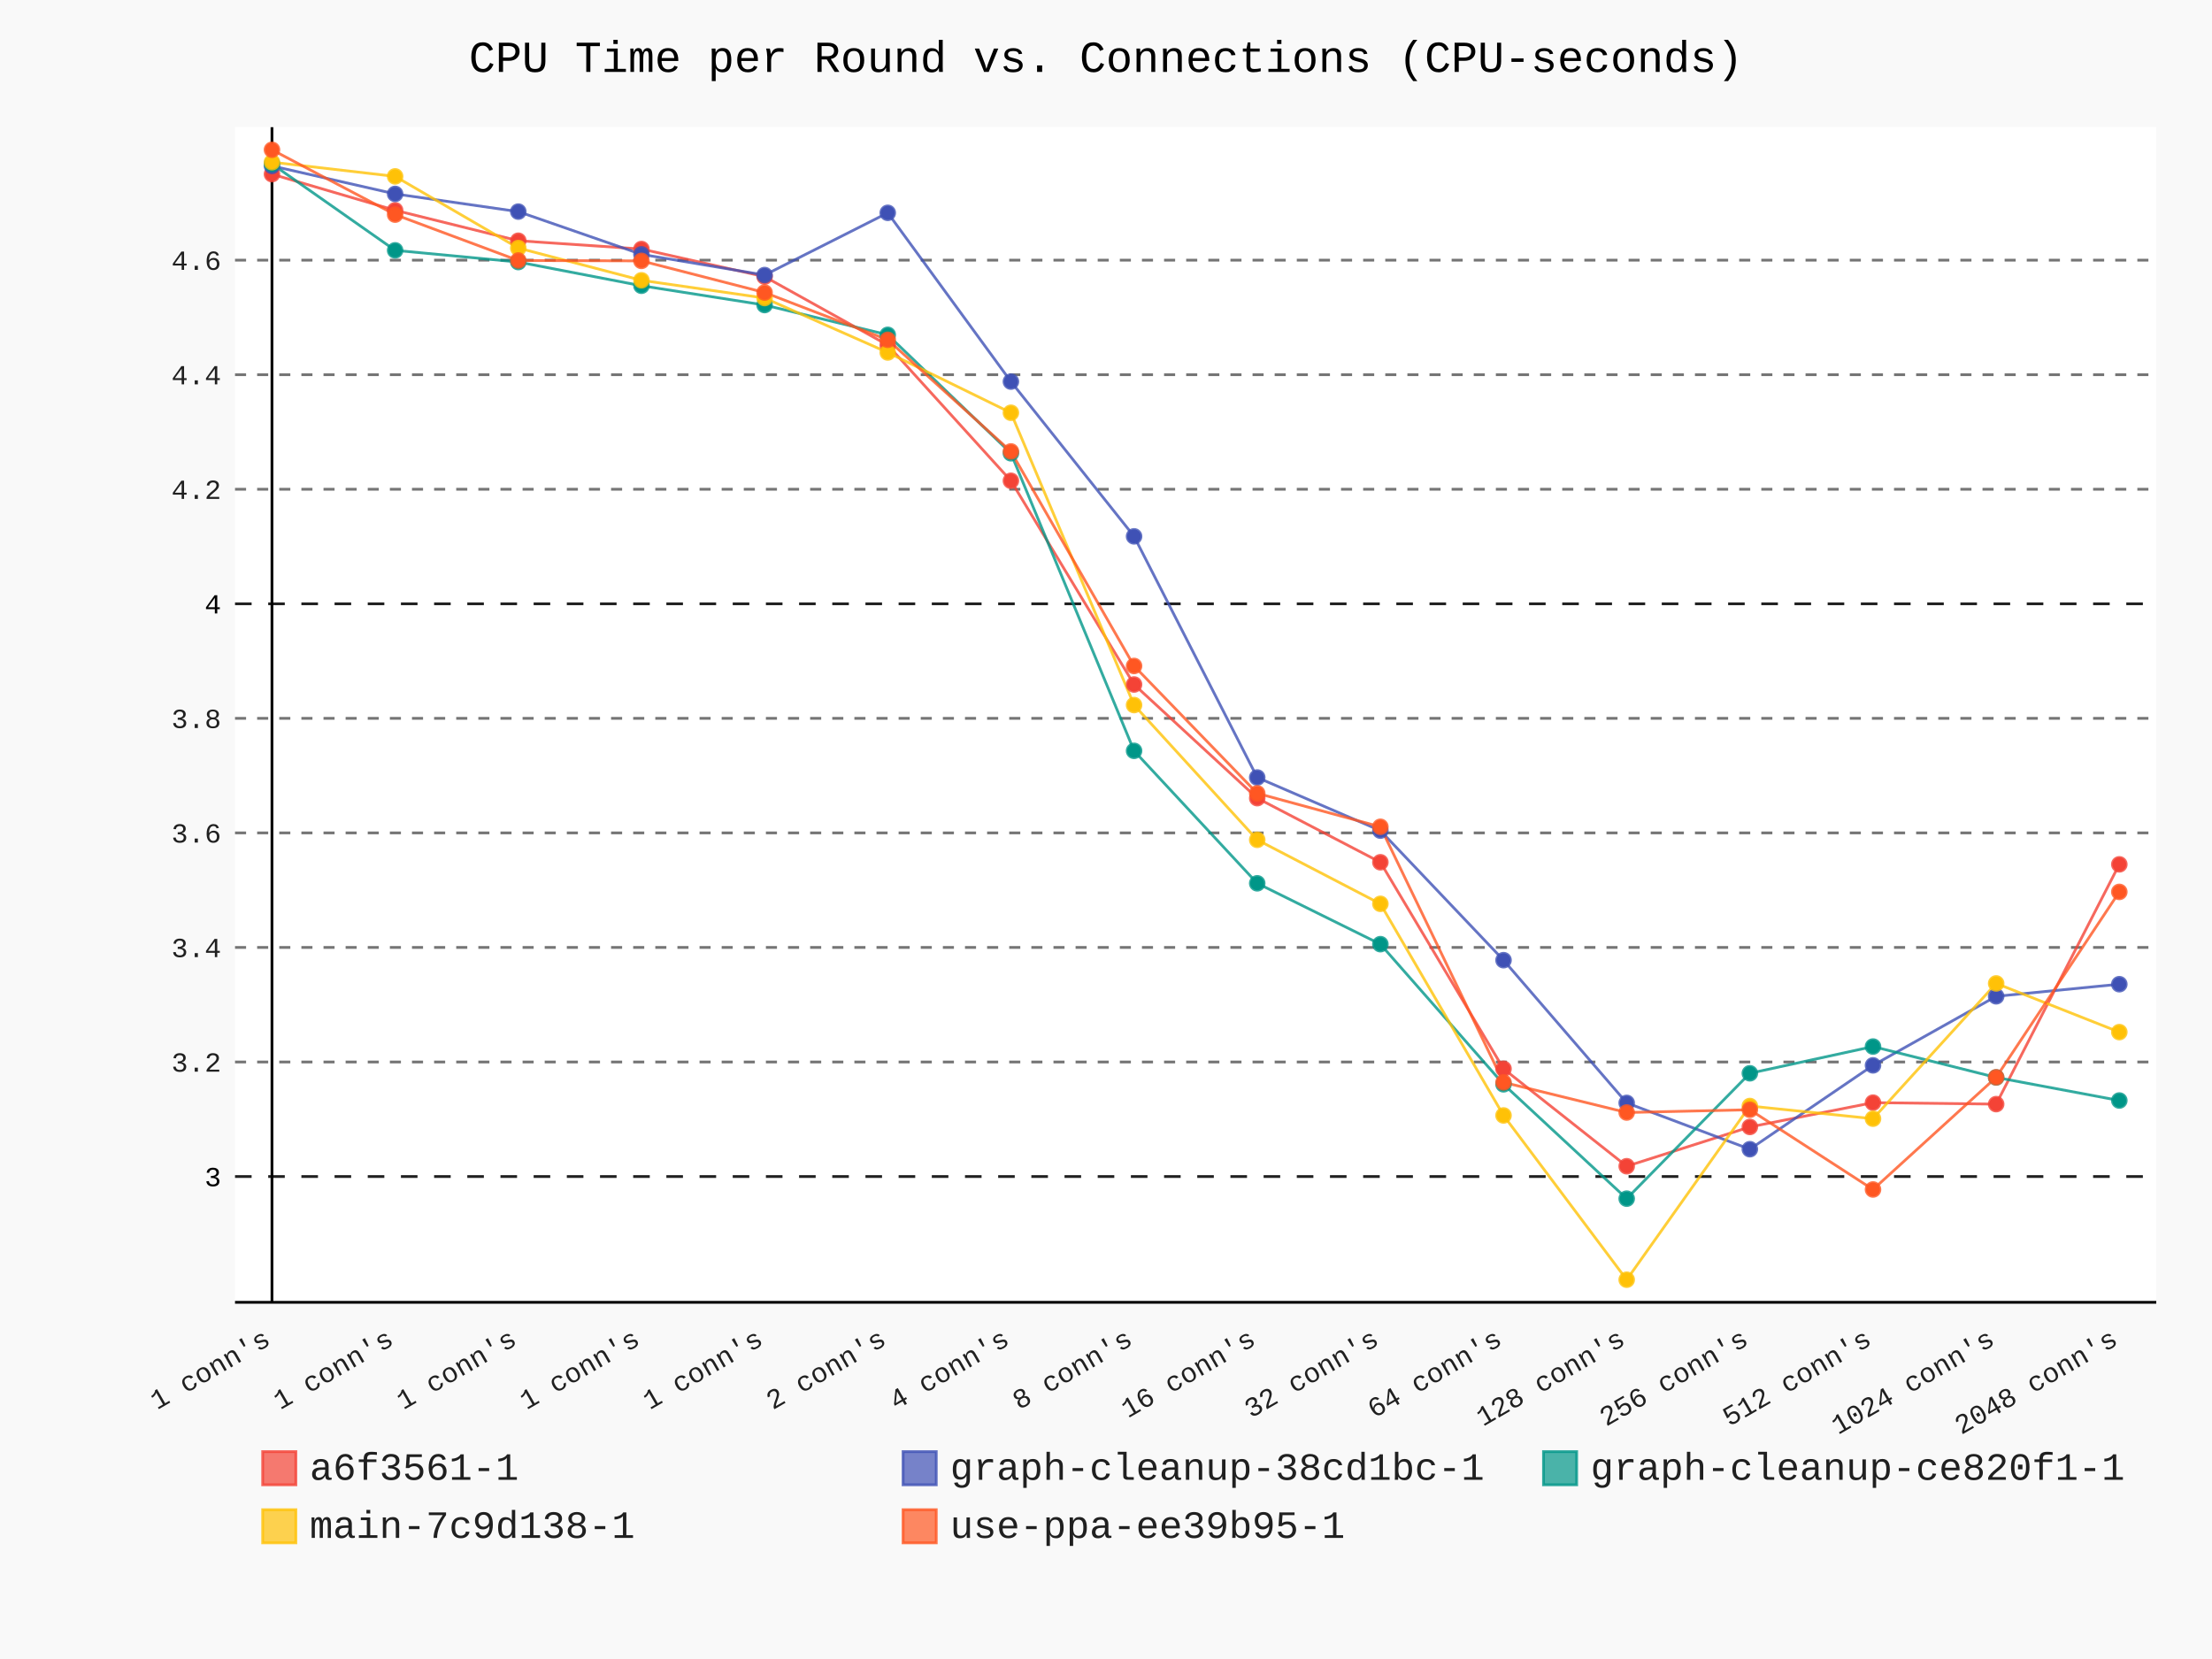
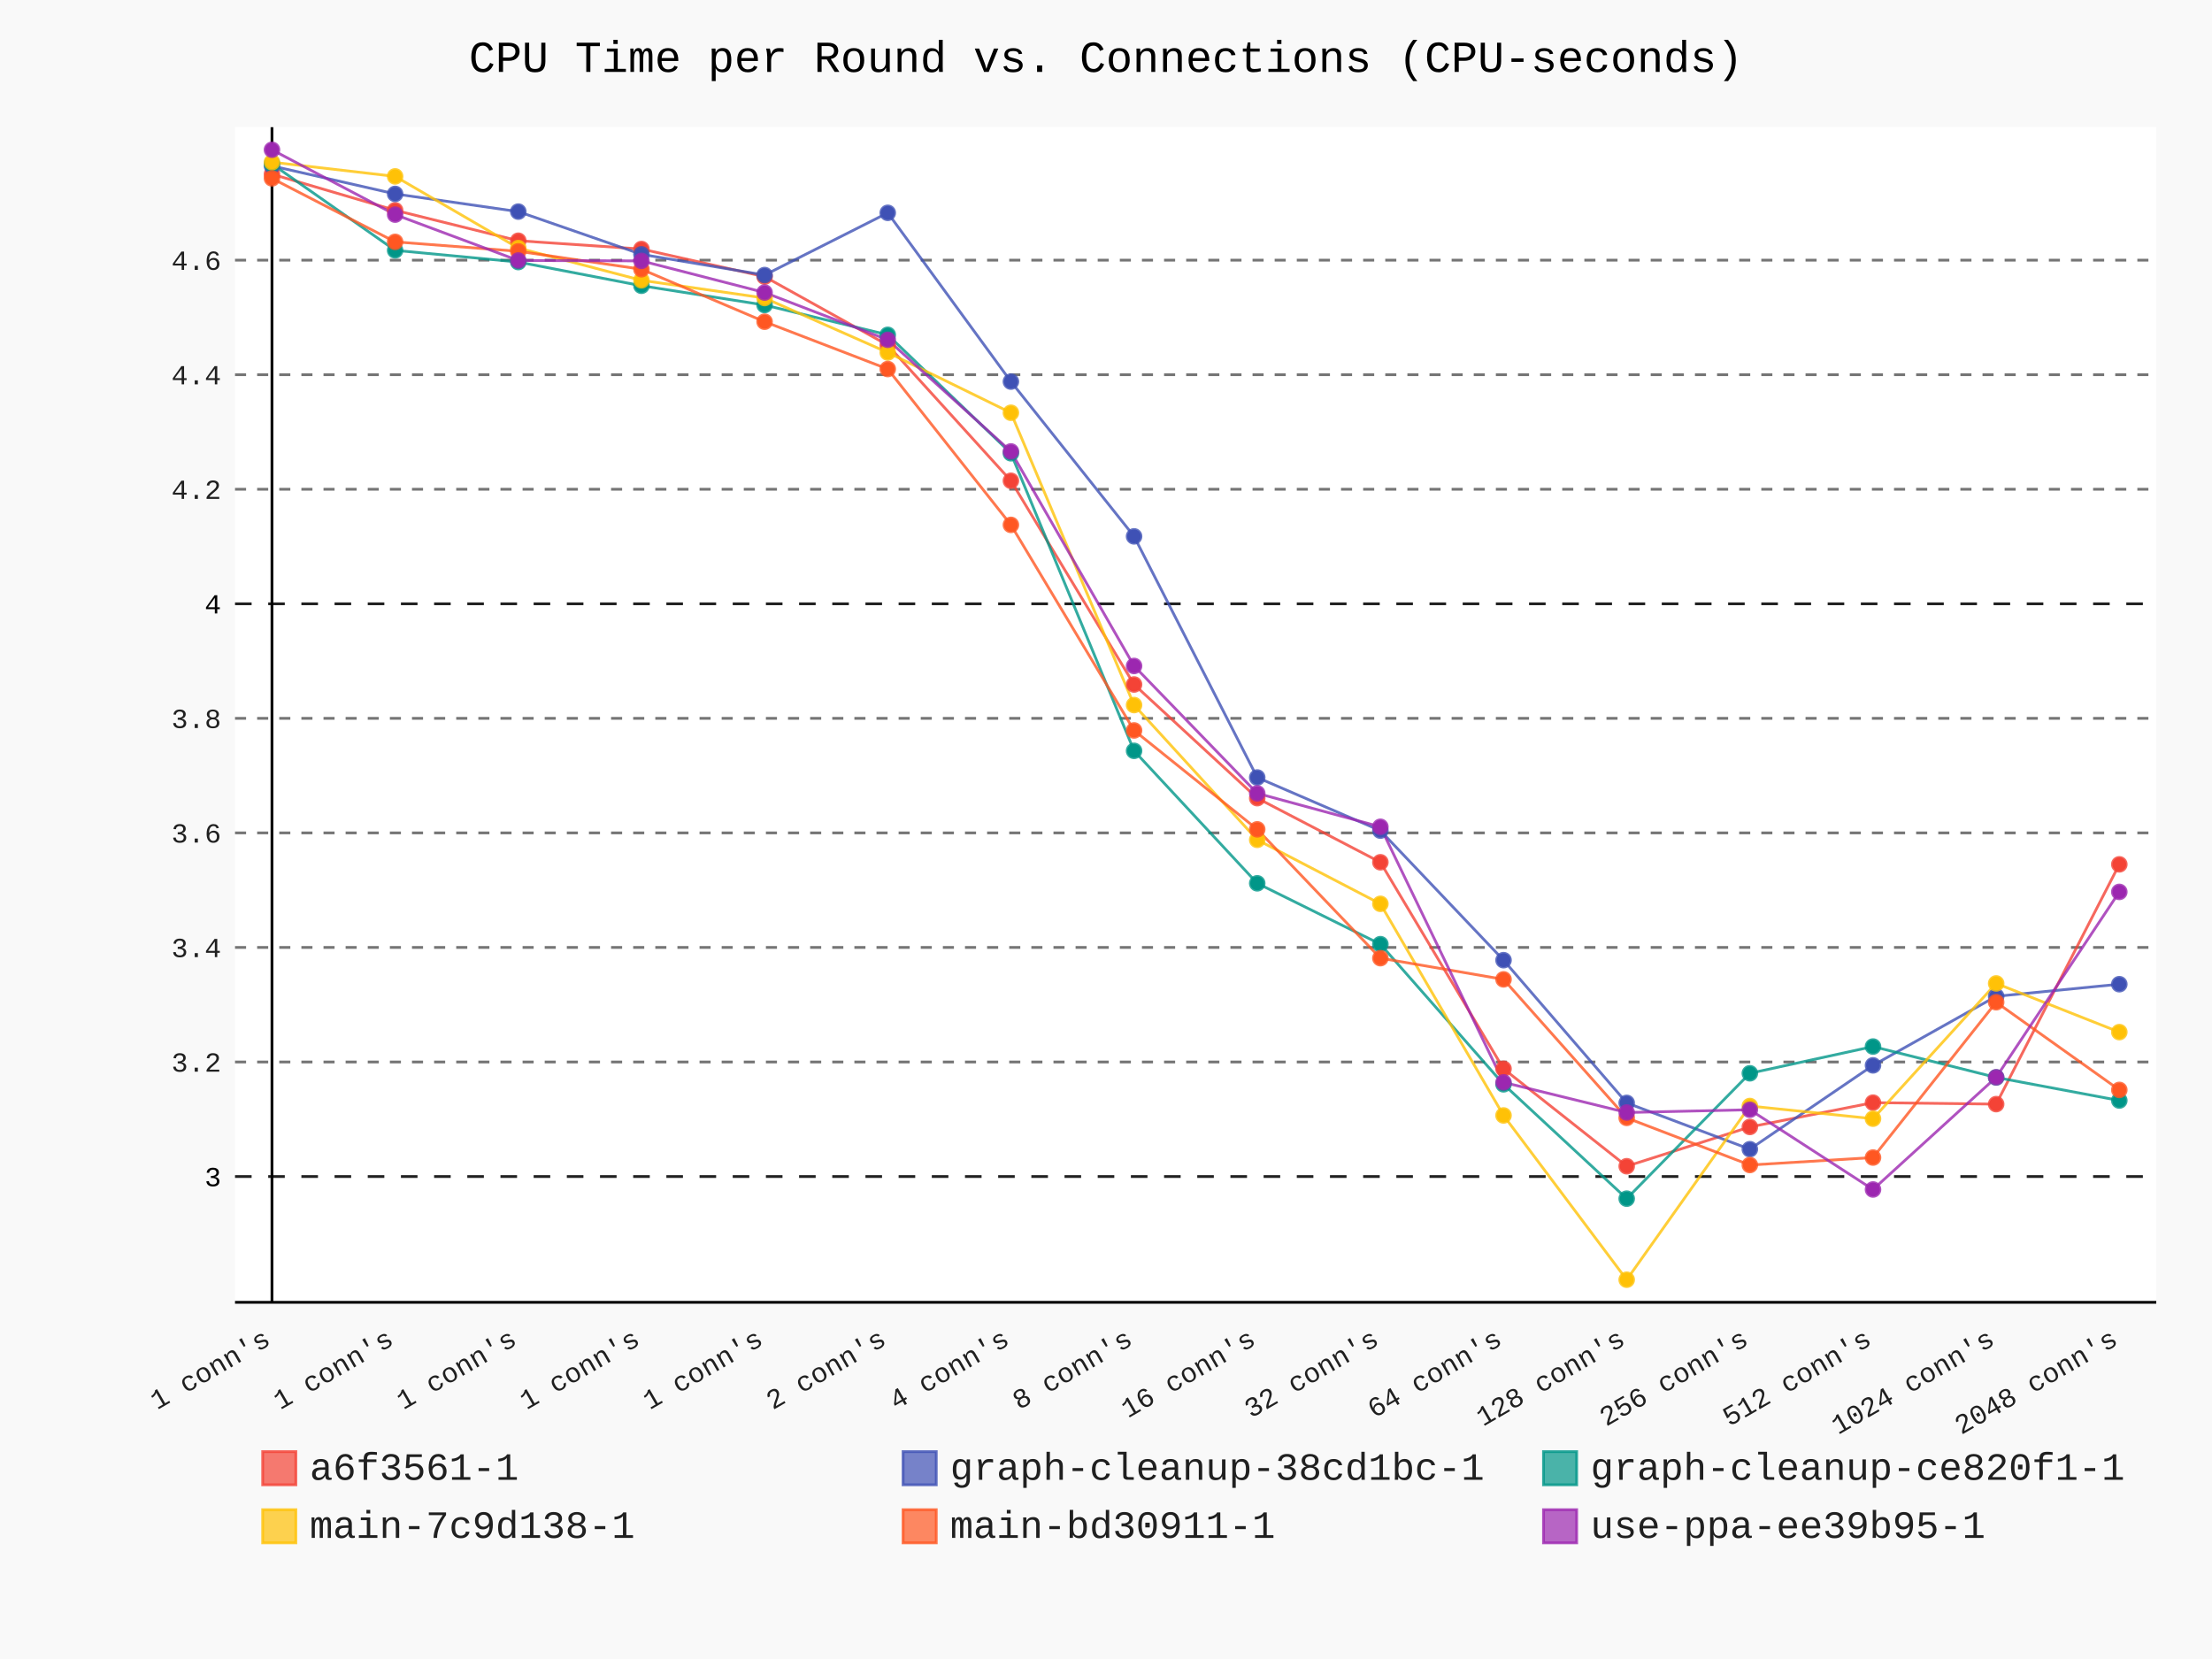
- <svg xmlns="http://www.w3.org/2000/svg" id="chart-38aab78d-0578-4187-8f3a-5fe7543c05a8" class="pygal-chart" viewBox="0 0 800 600">
+ <svg xmlns="http://www.w3.org/2000/svg" id="chart-58ff866a-276d-4124-86c5-54327a69857d" class="pygal-chart" viewBox="0 0 800 600">
  <defs>
-     <style type="text/css">#chart-38aab78d-0578-4187-8f3a-5fe7543c05a8{-webkit-user-select:none;-webkit-font-smoothing:antialiased;font-family:Consolas,"Liberation Mono",Menlo,Courier,monospace}#chart-38aab78d-0578-4187-8f3a-5fe7543c05a8 .title{font-family:Consolas,"Liberation Mono",Menlo,Courier,monospace;font-size:16px}#chart-38aab78d-0578-4187-8f3a-5fe7543c05a8 .legends .legend text{font-family:Consolas,"Liberation Mono",Menlo,Courier,monospace;font-size:14px}#chart-38aab78d-0578-4187-8f3a-5fe7543c05a8 .axis text{font-family:Consolas,"Liberation Mono",Menlo,Courier,monospace;font-size:10px}#chart-38aab78d-0578-4187-8f3a-5fe7543c05a8 .axis text.major{font-family:Consolas,"Liberation Mono",Menlo,Courier,monospace;font-size:10px}#chart-38aab78d-0578-4187-8f3a-5fe7543c05a8 .text-overlay text.value{font-family:Consolas,"Liberation Mono",Menlo,Courier,monospace;font-size:16px}#chart-38aab78d-0578-4187-8f3a-5fe7543c05a8 .text-overlay text.label{font-family:Consolas,"Liberation Mono",Menlo,Courier,monospace;font-size:10px}#chart-38aab78d-0578-4187-8f3a-5fe7543c05a8 .tooltip{font-family:Consolas,"Liberation Mono",Menlo,Courier,monospace;font-size:14px}#chart-38aab78d-0578-4187-8f3a-5fe7543c05a8 text.no_data{font-family:Consolas,"Liberation Mono",Menlo,Courier,monospace;font-size:64px}
- #chart-38aab78d-0578-4187-8f3a-5fe7543c05a8{background-color:rgba(249,249,249,1)}#chart-38aab78d-0578-4187-8f3a-5fe7543c05a8 path,#chart-38aab78d-0578-4187-8f3a-5fe7543c05a8 line,#chart-38aab78d-0578-4187-8f3a-5fe7543c05a8 rect,#chart-38aab78d-0578-4187-8f3a-5fe7543c05a8 circle{-webkit-transition:150ms;-moz-transition:150ms;transition:150ms}#chart-38aab78d-0578-4187-8f3a-5fe7543c05a8 .graph &gt; .background{fill:rgba(249,249,249,1)}#chart-38aab78d-0578-4187-8f3a-5fe7543c05a8 .plot &gt; .background{fill:rgba(255,255,255,1)}#chart-38aab78d-0578-4187-8f3a-5fe7543c05a8 .graph{fill:rgba(0,0,0,.87)}#chart-38aab78d-0578-4187-8f3a-5fe7543c05a8 text.no_data{fill:rgba(0,0,0,1)}#chart-38aab78d-0578-4187-8f3a-5fe7543c05a8 .title{fill:rgba(0,0,0,1)}#chart-38aab78d-0578-4187-8f3a-5fe7543c05a8 .legends .legend text{fill:rgba(0,0,0,.87)}#chart-38aab78d-0578-4187-8f3a-5fe7543c05a8 .legends .legend:hover text{fill:rgba(0,0,0,1)}#chart-38aab78d-0578-4187-8f3a-5fe7543c05a8 .axis .line{stroke:rgba(0,0,0,1)}#chart-38aab78d-0578-4187-8f3a-5fe7543c05a8 .axis .guide.line{stroke:rgba(0,0,0,.54)}#chart-38aab78d-0578-4187-8f3a-5fe7543c05a8 .axis .major.line{stroke:rgba(0,0,0,.87)}#chart-38aab78d-0578-4187-8f3a-5fe7543c05a8 .axis text.major{fill:rgba(0,0,0,1)}#chart-38aab78d-0578-4187-8f3a-5fe7543c05a8 .axis.y .guides:hover .guide.line,#chart-38aab78d-0578-4187-8f3a-5fe7543c05a8 .line-graph .axis.x .guides:hover .guide.line,#chart-38aab78d-0578-4187-8f3a-5fe7543c05a8 .stackedline-graph .axis.x .guides:hover .guide.line,#chart-38aab78d-0578-4187-8f3a-5fe7543c05a8 .xy-graph .axis.x .guides:hover .guide.line{stroke:rgba(0,0,0,1)}#chart-38aab78d-0578-4187-8f3a-5fe7543c05a8 .axis .guides:hover text{fill:rgba(0,0,0,1)}#chart-38aab78d-0578-4187-8f3a-5fe7543c05a8 .reactive{fill-opacity:.7;stroke-opacity:.8}#chart-38aab78d-0578-4187-8f3a-5fe7543c05a8 .ci{stroke:rgba(0,0,0,.87)}#chart-38aab78d-0578-4187-8f3a-5fe7543c05a8 .reactive.active,#chart-38aab78d-0578-4187-8f3a-5fe7543c05a8 .active .reactive{fill-opacity:.8;stroke-opacity:.9;stroke-width:4}#chart-38aab78d-0578-4187-8f3a-5fe7543c05a8 .ci .reactive.active{stroke-width:1.5}#chart-38aab78d-0578-4187-8f3a-5fe7543c05a8 .series text{fill:rgba(0,0,0,1)}#chart-38aab78d-0578-4187-8f3a-5fe7543c05a8 .tooltip rect{fill:rgba(255,255,255,1);stroke:rgba(0,0,0,1);-webkit-transition:opacity 150ms;-moz-transition:opacity 150ms;transition:opacity 150ms}#chart-38aab78d-0578-4187-8f3a-5fe7543c05a8 .tooltip .label{fill:rgba(0,0,0,.87)}#chart-38aab78d-0578-4187-8f3a-5fe7543c05a8 .tooltip .label{fill:rgba(0,0,0,.87)}#chart-38aab78d-0578-4187-8f3a-5fe7543c05a8 .tooltip .legend{font-size:.8em;fill:rgba(0,0,0,.54)}#chart-38aab78d-0578-4187-8f3a-5fe7543c05a8 .tooltip .x_label{font-size:.6em;fill:rgba(0,0,0,1)}#chart-38aab78d-0578-4187-8f3a-5fe7543c05a8 .tooltip .xlink{font-size:.5em;text-decoration:underline}#chart-38aab78d-0578-4187-8f3a-5fe7543c05a8 .tooltip .value{font-size:1.5em}#chart-38aab78d-0578-4187-8f3a-5fe7543c05a8 .bound{font-size:.5em}#chart-38aab78d-0578-4187-8f3a-5fe7543c05a8 .max-value{font-size:.75em;fill:rgba(0,0,0,.54)}#chart-38aab78d-0578-4187-8f3a-5fe7543c05a8 .map-element{fill:rgba(255,255,255,1);stroke:rgba(0,0,0,.54) !important}#chart-38aab78d-0578-4187-8f3a-5fe7543c05a8 .map-element .reactive{fill-opacity:inherit;stroke-opacity:inherit}#chart-38aab78d-0578-4187-8f3a-5fe7543c05a8 .color-0,#chart-38aab78d-0578-4187-8f3a-5fe7543c05a8 .color-0 a:visited{stroke:#F44336;fill:#F44336}#chart-38aab78d-0578-4187-8f3a-5fe7543c05a8 .color-1,#chart-38aab78d-0578-4187-8f3a-5fe7543c05a8 .color-1 a:visited{stroke:#3F51B5;fill:#3F51B5}#chart-38aab78d-0578-4187-8f3a-5fe7543c05a8 .color-2,#chart-38aab78d-0578-4187-8f3a-5fe7543c05a8 .color-2 a:visited{stroke:#009688;fill:#009688}#chart-38aab78d-0578-4187-8f3a-5fe7543c05a8 .color-3,#chart-38aab78d-0578-4187-8f3a-5fe7543c05a8 .color-3 a:visited{stroke:#FFC107;fill:#FFC107}#chart-38aab78d-0578-4187-8f3a-5fe7543c05a8 .color-4,#chart-38aab78d-0578-4187-8f3a-5fe7543c05a8 .color-4 a:visited{stroke:#FF5722;fill:#FF5722}#chart-38aab78d-0578-4187-8f3a-5fe7543c05a8 .text-overlay .color-0 text{fill:black}#chart-38aab78d-0578-4187-8f3a-5fe7543c05a8 .text-overlay .color-1 text{fill:black}#chart-38aab78d-0578-4187-8f3a-5fe7543c05a8 .text-overlay .color-2 text{fill:black}#chart-38aab78d-0578-4187-8f3a-5fe7543c05a8 .text-overlay .color-3 text{fill:black}#chart-38aab78d-0578-4187-8f3a-5fe7543c05a8 .text-overlay .color-4 text{fill:black}
- #chart-38aab78d-0578-4187-8f3a-5fe7543c05a8 text.no_data{text-anchor:middle}#chart-38aab78d-0578-4187-8f3a-5fe7543c05a8 .guide.line{fill:none}#chart-38aab78d-0578-4187-8f3a-5fe7543c05a8 .centered{text-anchor:middle}#chart-38aab78d-0578-4187-8f3a-5fe7543c05a8 .title{text-anchor:middle}#chart-38aab78d-0578-4187-8f3a-5fe7543c05a8 .legends .legend text{fill-opacity:1}#chart-38aab78d-0578-4187-8f3a-5fe7543c05a8 .axis.x text{text-anchor:middle}#chart-38aab78d-0578-4187-8f3a-5fe7543c05a8 .axis.x:not(.web) text[transform]{text-anchor:start}#chart-38aab78d-0578-4187-8f3a-5fe7543c05a8 .axis.x:not(.web) text[transform].backwards{text-anchor:end}#chart-38aab78d-0578-4187-8f3a-5fe7543c05a8 .axis.y text{text-anchor:end}#chart-38aab78d-0578-4187-8f3a-5fe7543c05a8 .axis.y text[transform].backwards{text-anchor:start}#chart-38aab78d-0578-4187-8f3a-5fe7543c05a8 .axis.y2 text{text-anchor:start}#chart-38aab78d-0578-4187-8f3a-5fe7543c05a8 .axis.y2 text[transform].backwards{text-anchor:end}#chart-38aab78d-0578-4187-8f3a-5fe7543c05a8 .axis .guide.line{stroke-dasharray:4,4}#chart-38aab78d-0578-4187-8f3a-5fe7543c05a8 .axis .major.guide.line{stroke-dasharray:6,6}#chart-38aab78d-0578-4187-8f3a-5fe7543c05a8 .horizontal .axis.y .guide.line,#chart-38aab78d-0578-4187-8f3a-5fe7543c05a8 .horizontal .axis.y2 .guide.line,#chart-38aab78d-0578-4187-8f3a-5fe7543c05a8 .vertical .axis.x .guide.line{opacity:0}#chart-38aab78d-0578-4187-8f3a-5fe7543c05a8 .horizontal .axis.always_show .guide.line,#chart-38aab78d-0578-4187-8f3a-5fe7543c05a8 .vertical .axis.always_show .guide.line{opacity:1 !important}#chart-38aab78d-0578-4187-8f3a-5fe7543c05a8 .axis.y .guides:hover .guide.line,#chart-38aab78d-0578-4187-8f3a-5fe7543c05a8 .axis.y2 .guides:hover .guide.line,#chart-38aab78d-0578-4187-8f3a-5fe7543c05a8 .axis.x .guides:hover .guide.line{opacity:1}#chart-38aab78d-0578-4187-8f3a-5fe7543c05a8 .axis .guides:hover text{opacity:1}#chart-38aab78d-0578-4187-8f3a-5fe7543c05a8 .nofill{fill:none}#chart-38aab78d-0578-4187-8f3a-5fe7543c05a8 .subtle-fill{fill-opacity:.2}#chart-38aab78d-0578-4187-8f3a-5fe7543c05a8 .dot{stroke-width:1px;fill-opacity:1}#chart-38aab78d-0578-4187-8f3a-5fe7543c05a8 .dot.active{stroke-width:5px}#chart-38aab78d-0578-4187-8f3a-5fe7543c05a8 .dot.negative{fill:transparent}#chart-38aab78d-0578-4187-8f3a-5fe7543c05a8 text,#chart-38aab78d-0578-4187-8f3a-5fe7543c05a8 tspan{stroke:none !important}#chart-38aab78d-0578-4187-8f3a-5fe7543c05a8 .series text.active{opacity:1}#chart-38aab78d-0578-4187-8f3a-5fe7543c05a8 .tooltip rect{fill-opacity:.95;stroke-width:.5}#chart-38aab78d-0578-4187-8f3a-5fe7543c05a8 .tooltip text{fill-opacity:1}#chart-38aab78d-0578-4187-8f3a-5fe7543c05a8 .showable{visibility:hidden}#chart-38aab78d-0578-4187-8f3a-5fe7543c05a8 .showable.shown{visibility:visible}#chart-38aab78d-0578-4187-8f3a-5fe7543c05a8 .gauge-background{fill:rgba(229,229,229,1);stroke:none}#chart-38aab78d-0578-4187-8f3a-5fe7543c05a8 .bg-lines{stroke:rgba(249,249,249,1);stroke-width:2px}</style>
+     <style type="text/css">#chart-58ff866a-276d-4124-86c5-54327a69857d{-webkit-user-select:none;-webkit-font-smoothing:antialiased;font-family:Consolas,"Liberation Mono",Menlo,Courier,monospace}#chart-58ff866a-276d-4124-86c5-54327a69857d .title{font-family:Consolas,"Liberation Mono",Menlo,Courier,monospace;font-size:16px}#chart-58ff866a-276d-4124-86c5-54327a69857d .legends .legend text{font-family:Consolas,"Liberation Mono",Menlo,Courier,monospace;font-size:14px}#chart-58ff866a-276d-4124-86c5-54327a69857d .axis text{font-family:Consolas,"Liberation Mono",Menlo,Courier,monospace;font-size:10px}#chart-58ff866a-276d-4124-86c5-54327a69857d .axis text.major{font-family:Consolas,"Liberation Mono",Menlo,Courier,monospace;font-size:10px}#chart-58ff866a-276d-4124-86c5-54327a69857d .text-overlay text.value{font-family:Consolas,"Liberation Mono",Menlo,Courier,monospace;font-size:16px}#chart-58ff866a-276d-4124-86c5-54327a69857d .text-overlay text.label{font-family:Consolas,"Liberation Mono",Menlo,Courier,monospace;font-size:10px}#chart-58ff866a-276d-4124-86c5-54327a69857d .tooltip{font-family:Consolas,"Liberation Mono",Menlo,Courier,monospace;font-size:14px}#chart-58ff866a-276d-4124-86c5-54327a69857d text.no_data{font-family:Consolas,"Liberation Mono",Menlo,Courier,monospace;font-size:64px}
+ #chart-58ff866a-276d-4124-86c5-54327a69857d{background-color:rgba(249,249,249,1)}#chart-58ff866a-276d-4124-86c5-54327a69857d path,#chart-58ff866a-276d-4124-86c5-54327a69857d line,#chart-58ff866a-276d-4124-86c5-54327a69857d rect,#chart-58ff866a-276d-4124-86c5-54327a69857d circle{-webkit-transition:150ms;-moz-transition:150ms;transition:150ms}#chart-58ff866a-276d-4124-86c5-54327a69857d .graph &gt; .background{fill:rgba(249,249,249,1)}#chart-58ff866a-276d-4124-86c5-54327a69857d .plot &gt; .background{fill:rgba(255,255,255,1)}#chart-58ff866a-276d-4124-86c5-54327a69857d .graph{fill:rgba(0,0,0,.87)}#chart-58ff866a-276d-4124-86c5-54327a69857d text.no_data{fill:rgba(0,0,0,1)}#chart-58ff866a-276d-4124-86c5-54327a69857d .title{fill:rgba(0,0,0,1)}#chart-58ff866a-276d-4124-86c5-54327a69857d .legends .legend text{fill:rgba(0,0,0,.87)}#chart-58ff866a-276d-4124-86c5-54327a69857d .legends .legend:hover text{fill:rgba(0,0,0,1)}#chart-58ff866a-276d-4124-86c5-54327a69857d .axis .line{stroke:rgba(0,0,0,1)}#chart-58ff866a-276d-4124-86c5-54327a69857d .axis .guide.line{stroke:rgba(0,0,0,.54)}#chart-58ff866a-276d-4124-86c5-54327a69857d .axis .major.line{stroke:rgba(0,0,0,.87)}#chart-58ff866a-276d-4124-86c5-54327a69857d .axis text.major{fill:rgba(0,0,0,1)}#chart-58ff866a-276d-4124-86c5-54327a69857d .axis.y .guides:hover .guide.line,#chart-58ff866a-276d-4124-86c5-54327a69857d .line-graph .axis.x .guides:hover .guide.line,#chart-58ff866a-276d-4124-86c5-54327a69857d .stackedline-graph .axis.x .guides:hover .guide.line,#chart-58ff866a-276d-4124-86c5-54327a69857d .xy-graph .axis.x .guides:hover .guide.line{stroke:rgba(0,0,0,1)}#chart-58ff866a-276d-4124-86c5-54327a69857d .axis .guides:hover text{fill:rgba(0,0,0,1)}#chart-58ff866a-276d-4124-86c5-54327a69857d .reactive{fill-opacity:.7;stroke-opacity:.8}#chart-58ff866a-276d-4124-86c5-54327a69857d .ci{stroke:rgba(0,0,0,.87)}#chart-58ff866a-276d-4124-86c5-54327a69857d .reactive.active,#chart-58ff866a-276d-4124-86c5-54327a69857d .active .reactive{fill-opacity:.8;stroke-opacity:.9;stroke-width:4}#chart-58ff866a-276d-4124-86c5-54327a69857d .ci .reactive.active{stroke-width:1.5}#chart-58ff866a-276d-4124-86c5-54327a69857d .series text{fill:rgba(0,0,0,1)}#chart-58ff866a-276d-4124-86c5-54327a69857d .tooltip rect{fill:rgba(255,255,255,1);stroke:rgba(0,0,0,1);-webkit-transition:opacity 150ms;-moz-transition:opacity 150ms;transition:opacity 150ms}#chart-58ff866a-276d-4124-86c5-54327a69857d .tooltip .label{fill:rgba(0,0,0,.87)}#chart-58ff866a-276d-4124-86c5-54327a69857d .tooltip .label{fill:rgba(0,0,0,.87)}#chart-58ff866a-276d-4124-86c5-54327a69857d .tooltip .legend{font-size:.8em;fill:rgba(0,0,0,.54)}#chart-58ff866a-276d-4124-86c5-54327a69857d .tooltip .x_label{font-size:.6em;fill:rgba(0,0,0,1)}#chart-58ff866a-276d-4124-86c5-54327a69857d .tooltip .xlink{font-size:.5em;text-decoration:underline}#chart-58ff866a-276d-4124-86c5-54327a69857d .tooltip .value{font-size:1.5em}#chart-58ff866a-276d-4124-86c5-54327a69857d .bound{font-size:.5em}#chart-58ff866a-276d-4124-86c5-54327a69857d .max-value{font-size:.75em;fill:rgba(0,0,0,.54)}#chart-58ff866a-276d-4124-86c5-54327a69857d .map-element{fill:rgba(255,255,255,1);stroke:rgba(0,0,0,.54) !important}#chart-58ff866a-276d-4124-86c5-54327a69857d .map-element .reactive{fill-opacity:inherit;stroke-opacity:inherit}#chart-58ff866a-276d-4124-86c5-54327a69857d .color-0,#chart-58ff866a-276d-4124-86c5-54327a69857d .color-0 a:visited{stroke:#F44336;fill:#F44336}#chart-58ff866a-276d-4124-86c5-54327a69857d .color-1,#chart-58ff866a-276d-4124-86c5-54327a69857d .color-1 a:visited{stroke:#3F51B5;fill:#3F51B5}#chart-58ff866a-276d-4124-86c5-54327a69857d .color-2,#chart-58ff866a-276d-4124-86c5-54327a69857d .color-2 a:visited{stroke:#009688;fill:#009688}#chart-58ff866a-276d-4124-86c5-54327a69857d .color-3,#chart-58ff866a-276d-4124-86c5-54327a69857d .color-3 a:visited{stroke:#FFC107;fill:#FFC107}#chart-58ff866a-276d-4124-86c5-54327a69857d .color-4,#chart-58ff866a-276d-4124-86c5-54327a69857d .color-4 a:visited{stroke:#FF5722;fill:#FF5722}#chart-58ff866a-276d-4124-86c5-54327a69857d .color-5,#chart-58ff866a-276d-4124-86c5-54327a69857d .color-5 a:visited{stroke:#9C27B0;fill:#9C27B0}#chart-58ff866a-276d-4124-86c5-54327a69857d .text-overlay .color-0 text{fill:black}#chart-58ff866a-276d-4124-86c5-54327a69857d .text-overlay .color-1 text{fill:black}#chart-58ff866a-276d-4124-86c5-54327a69857d .text-overlay .color-2 text{fill:black}#chart-58ff866a-276d-4124-86c5-54327a69857d .text-overlay .color-3 text{fill:black}#chart-58ff866a-276d-4124-86c5-54327a69857d .text-overlay .color-4 text{fill:black}#chart-58ff866a-276d-4124-86c5-54327a69857d .text-overlay .color-5 text{fill:black}
+ #chart-58ff866a-276d-4124-86c5-54327a69857d text.no_data{text-anchor:middle}#chart-58ff866a-276d-4124-86c5-54327a69857d .guide.line{fill:none}#chart-58ff866a-276d-4124-86c5-54327a69857d .centered{text-anchor:middle}#chart-58ff866a-276d-4124-86c5-54327a69857d .title{text-anchor:middle}#chart-58ff866a-276d-4124-86c5-54327a69857d .legends .legend text{fill-opacity:1}#chart-58ff866a-276d-4124-86c5-54327a69857d .axis.x text{text-anchor:middle}#chart-58ff866a-276d-4124-86c5-54327a69857d .axis.x:not(.web) text[transform]{text-anchor:start}#chart-58ff866a-276d-4124-86c5-54327a69857d .axis.x:not(.web) text[transform].backwards{text-anchor:end}#chart-58ff866a-276d-4124-86c5-54327a69857d .axis.y text{text-anchor:end}#chart-58ff866a-276d-4124-86c5-54327a69857d .axis.y text[transform].backwards{text-anchor:start}#chart-58ff866a-276d-4124-86c5-54327a69857d .axis.y2 text{text-anchor:start}#chart-58ff866a-276d-4124-86c5-54327a69857d .axis.y2 text[transform].backwards{text-anchor:end}#chart-58ff866a-276d-4124-86c5-54327a69857d .axis .guide.line{stroke-dasharray:4,4}#chart-58ff866a-276d-4124-86c5-54327a69857d .axis .major.guide.line{stroke-dasharray:6,6}#chart-58ff866a-276d-4124-86c5-54327a69857d .horizontal .axis.y .guide.line,#chart-58ff866a-276d-4124-86c5-54327a69857d .horizontal .axis.y2 .guide.line,#chart-58ff866a-276d-4124-86c5-54327a69857d .vertical .axis.x .guide.line{opacity:0}#chart-58ff866a-276d-4124-86c5-54327a69857d .horizontal .axis.always_show .guide.line,#chart-58ff866a-276d-4124-86c5-54327a69857d .vertical .axis.always_show .guide.line{opacity:1 !important}#chart-58ff866a-276d-4124-86c5-54327a69857d .axis.y .guides:hover .guide.line,#chart-58ff866a-276d-4124-86c5-54327a69857d .axis.y2 .guides:hover .guide.line,#chart-58ff866a-276d-4124-86c5-54327a69857d .axis.x .guides:hover .guide.line{opacity:1}#chart-58ff866a-276d-4124-86c5-54327a69857d .axis .guides:hover text{opacity:1}#chart-58ff866a-276d-4124-86c5-54327a69857d .nofill{fill:none}#chart-58ff866a-276d-4124-86c5-54327a69857d .subtle-fill{fill-opacity:.2}#chart-58ff866a-276d-4124-86c5-54327a69857d .dot{stroke-width:1px;fill-opacity:1}#chart-58ff866a-276d-4124-86c5-54327a69857d .dot.active{stroke-width:5px}#chart-58ff866a-276d-4124-86c5-54327a69857d .dot.negative{fill:transparent}#chart-58ff866a-276d-4124-86c5-54327a69857d text,#chart-58ff866a-276d-4124-86c5-54327a69857d tspan{stroke:none !important}#chart-58ff866a-276d-4124-86c5-54327a69857d .series text.active{opacity:1}#chart-58ff866a-276d-4124-86c5-54327a69857d .tooltip rect{fill-opacity:.95;stroke-width:.5}#chart-58ff866a-276d-4124-86c5-54327a69857d .tooltip text{fill-opacity:1}#chart-58ff866a-276d-4124-86c5-54327a69857d .showable{visibility:hidden}#chart-58ff866a-276d-4124-86c5-54327a69857d .showable.shown{visibility:visible}#chart-58ff866a-276d-4124-86c5-54327a69857d .gauge-background{fill:rgba(229,229,229,1);stroke:none}#chart-58ff866a-276d-4124-86c5-54327a69857d .bg-lines{stroke:rgba(249,249,249,1);stroke-width:2px}</style>
  </defs>
  <g class="graph line-graph vertical">
    <rect x="0" y="0" width="800" height="600" class="background" />
    <g transform="translate(85, 46)" class="plot">
      <rect x="0" y="0" width="694.842" height="425.0" class="background" />
      <g class="axis y always_show">
        <path d="M0 425 h694.842" class="line" />
        <g class="guides">
          <path d="M0 379.509 h694.842" class="major guide line" />
          <text x="-5" y="383.009" class="major">3</text>
        </g>
        <g class="guides">
          <path d="M0 338.082 h694.842" class="guide line" />
          <text x="-5" y="341.582" class="">3.2</text>
        </g>
        <g class="guides">
          <path d="M0 296.654 h694.842" class="guide line" />
          <text x="-5" y="300.154" class="">3.4</text>
        </g>
        <g class="guides">
          <path d="M0 255.227 h694.842" class="guide line" />
          <text x="-5" y="258.727" class="">3.6</text>
        </g>
        <g class="guides">
          <path d="M0 213.799 h694.842" class="guide line" />
          <text x="-5" y="217.299" class="">3.8</text>
        </g>
        <g class="guides">
          <path d="M0 172.372 h694.842" class="major guide line" />
          <text x="-5" y="175.872" class="major">4</text>
        </g>
        <g class="guides">
          <path d="M0 130.944 h694.842" class="guide line" />
          <text x="-5" y="134.444" class="">4.2</text>
        </g>
        <g class="guides">
          <path d="M0 89.517 h694.842" class="guide line" />
          <text x="-5" y="93.017" class="">4.4</text>
        </g>
        <g class="guides">
          <path d="M0 48.089 h694.842" class="guide line" />
          <text x="-5" y="51.589" class="">4.6</text>
        </g>
      </g>
      <g class="axis x">
        <g class="guides">
          <path d="M13.362 0 v425" class="line" />
          <text x="13.362" y="440.0" class="backwards" transform="rotate(330 13.36235 440)">1 conn's</text>
        </g>
        <g class="guides">
          <path d="M57.904 0 v425" class="guide line" />
          <text x="57.904" y="440.0" class="backwards" transform="rotate(330 57.90353 440)">1 conn's</text>
        </g>
        <g class="guides">
          <path d="M102.445 0 v425" class="guide line" />
          <text x="102.445" y="440.0" class="backwards" transform="rotate(330 102.4447 440)">1 conn's</text>
        </g>
        <g class="guides">
          <path d="M146.986 0 v425" class="guide line" />
          <text x="146.986" y="440.0" class="backwards" transform="rotate(330 146.9859 440)">1 conn's</text>
        </g>
        <g class="guides">
          <path d="M191.527 0 v425" class="guide line" />
          <text x="191.527" y="440.0" class="backwards" transform="rotate(330 191.5271 440)">1 conn's</text>
        </g>
        <g class="guides">
          <path d="M236.068 0 v425" class="guide line" />
          <text x="236.068" y="440.0" class="backwards" transform="rotate(330 236.0682 440)">2 conn's</text>
        </g>
        <g class="guides">
          <path d="M280.609 0 v425" class="guide line" />
          <text x="280.609" y="440.0" class="backwards" transform="rotate(330 280.6094 440)">4 conn's</text>
        </g>
        <g class="guides">
          <path d="M325.151 0 v425" class="guide line" />
          <text x="325.151" y="440.0" class="backwards" transform="rotate(330 325.1506 440)">8 conn's</text>
        </g>
        <g class="guides">
          <path d="M369.692 0 v425" class="guide line" />
          <text x="369.692" y="440.0" class="backwards" transform="rotate(330 369.6917 440)">16 conn's</text>
        </g>
        <g class="guides">
          <path d="M414.233 0 v425" class="guide line" />
          <text x="414.233" y="440.0" class="backwards" transform="rotate(330 414.2329 440)">32 conn's</text>
        </g>
        <g class="guides">
          <path d="M458.774 0 v425" class="guide line" />
          <text x="458.774" y="440.0" class="backwards" transform="rotate(330 458.7741 440)">64 conn's</text>
        </g>
        <g class="guides">
          <path d="M503.315 0 v425" class="guide line" />
          <text x="503.315" y="440.0" class="backwards" transform="rotate(330 503.3153 440)">128 conn's</text>
        </g>
        <g class="guides">
          <path d="M547.856 0 v425" class="guide line" />
          <text x="547.856" y="440.0" class="backwards" transform="rotate(330 547.8564 440)">256 conn's</text>
        </g>
        <g class="guides">
          <path d="M592.398 0 v425" class="guide line" />
          <text x="592.398" y="440.0" class="backwards" transform="rotate(330 592.3976 440)">512 conn's</text>
        </g>
        <g class="guides">
          <path d="M636.939 0 v425" class="guide line" />
          <text x="636.939" y="440.0" class="backwards" transform="rotate(330 636.9388 440)">1024 conn's</text>
        </g>
        <g class="guides">
          <path d="M681.48 0 v425" class="guide line" />
          <text x="681.48" y="440.0" class="backwards" transform="rotate(330 681.48 440)">2048 conn's</text>
        </g>
      </g>
      <g class="series serie-0 color-0">
        <path d="M13.362 16.992 L57.904 30.053 102.445 41.063 146.986 44.065 191.527 54.055 236.068 78.818 280.609 127.876 325.151 201.558 369.692 242.66 414.233 265.849 458.774 340.545 503.315 375.783 547.856 361.575 592.398 352.79 636.939 353.319 681.48 266.605" class="line reactive nofill" />
      </g>
      <g class="series serie-1 color-1">
        <path d="M13.362 14.013 L57.904 24.134 102.445 30.531 146.986 45.983 191.527 53.478 236.068 30.977 280.609 92.006 325.151 147.988 369.692 235.194 414.233 254.406 458.774 301.263 503.315 352.884 547.856 369.623 592.398 339.3 636.939 314.327 681.48 309.949" class="line reactive nofill" />
      </g>
      <g class="series serie-2 color-2">
        <path d="M13.362 13.305 L57.904 44.544 102.445 48.768 146.986 57.342 191.527 64.324 236.068 75.101 280.609 117.927 325.151 225.553 369.692 273.459 414.233 295.471 458.774 346.153 503.315 387.511 547.856 342.171 592.398 332.5 636.939 343.668 681.48 352.017" class="line reactive nofill" />
      </g>
      <g class="series serie-3 color-3">
        <path d="M13.362 12.652 L57.904 17.796 102.445 43.706 146.986 55.376 191.527 61.789 236.068 81.48 280.609 103.281 325.151 208.996 369.692 257.737 414.233 280.881 458.774 357.418 503.315 416.827 547.856 354.01 592.398 358.594 636.939 309.67 681.48 327.277" class="line reactive nofill" />
      </g>
      <g class="series serie-4 color-4">
+         <path d="M13.362 18.513 L57.904 41.475 102.445 44.881 146.986 51.372 191.527 70.355 236.068 87.465 280.609 143.83 325.151 218.176 369.692 253.944 414.233 300.532 458.774 308.203 503.315 358.297 547.856 375.341 592.398 372.645 636.939 316.473 681.48 348.182" class="line reactive nofill" />
+       </g>
+       <g class="series serie-5 color-5">
        <path d="M13.362 8.173 L57.904 31.622 102.445 48.212 146.986 48.354 191.527 59.801 236.068 76.9 280.609 117.268 325.151 194.86 369.692 240.916 414.233 253.022 458.774 345.449 503.315 356.357 547.856 355.353 592.398 384.193 636.939 343.625 681.48 276.569" class="line reactive nofill" />
      </g>
    </g>
    <g class="titles">
      <text x="400.0" y="26" class="title plot_title">CPU Time per Round vs. Connections (CPU-seconds)</text>
    </g>
    <g transform="translate(85, 46)" class="plot overlay">
      <g class="series serie-0 color-0">
        <g class="dots">
          <circle cx="13.362" cy="16.992" r="2.5" class="dot reactive tooltip-trigger" />
        </g>
        <g class="dots">
          <circle cx="57.904" cy="30.053" r="2.5" class="dot reactive tooltip-trigger" />
        </g>
        <g class="dots">
          <circle cx="102.445" cy="41.063" r="2.5" class="dot reactive tooltip-trigger" />
        </g>
        <g class="dots">
          <circle cx="146.986" cy="44.065" r="2.5" class="dot reactive tooltip-trigger" />
        </g>
        <g class="dots">
          <circle cx="191.527" cy="54.055" r="2.5" class="dot reactive tooltip-trigger" />
        </g>
        <g class="dots">
          <circle cx="236.068" cy="78.818" r="2.5" class="dot reactive tooltip-trigger" />
        </g>
        <g class="dots">
          <circle cx="280.609" cy="127.876" r="2.5" class="dot reactive tooltip-trigger" />
        </g>
        <g class="dots">
          <circle cx="325.151" cy="201.558" r="2.5" class="dot reactive tooltip-trigger" />
        </g>
        <g class="dots">
          <circle cx="369.692" cy="242.66" r="2.5" class="dot reactive tooltip-trigger" />
        </g>
        <g class="dots">
          <circle cx="414.233" cy="265.849" r="2.5" class="dot reactive tooltip-trigger" />
        </g>
        <g class="dots">
          <circle cx="458.774" cy="340.545" r="2.5" class="dot reactive tooltip-trigger" />
        </g>
        <g class="dots">
          <circle cx="503.315" cy="375.783" r="2.5" class="dot reactive tooltip-trigger" />
        </g>
        <g class="dots">
          <circle cx="547.856" cy="361.575" r="2.5" class="dot reactive tooltip-trigger" />
        </g>
        <g class="dots">
          <circle cx="592.398" cy="352.79" r="2.5" class="dot reactive tooltip-trigger" />
        </g>
        <g class="dots">
          <circle cx="636.939" cy="353.319" r="2.5" class="dot reactive tooltip-trigger" />
        </g>
        <g class="dots">
          <circle cx="681.48" cy="266.605" r="2.5" class="dot reactive tooltip-trigger" />
        </g>
      </g>
      <g class="series serie-1 color-1">
        <g class="dots">
          <circle cx="13.362" cy="14.013" r="2.5" class="dot reactive tooltip-trigger" />
        </g>
        <g class="dots">
          <circle cx="57.904" cy="24.134" r="2.5" class="dot reactive tooltip-trigger" />
        </g>
        <g class="dots">
          <circle cx="102.445" cy="30.531" r="2.5" class="dot reactive tooltip-trigger" />
        </g>
        <g class="dots">
          <circle cx="146.986" cy="45.983" r="2.5" class="dot reactive tooltip-trigger" />
        </g>
        <g class="dots">
          <circle cx="191.527" cy="53.478" r="2.5" class="dot reactive tooltip-trigger" />
        </g>
        <g class="dots">
          <circle cx="236.068" cy="30.977" r="2.5" class="dot reactive tooltip-trigger" />
        </g>
        <g class="dots">
          <circle cx="280.609" cy="92.006" r="2.5" class="dot reactive tooltip-trigger" />
        </g>
        <g class="dots">
          <circle cx="325.151" cy="147.988" r="2.5" class="dot reactive tooltip-trigger" />
        </g>
        <g class="dots">
          <circle cx="369.692" cy="235.194" r="2.5" class="dot reactive tooltip-trigger" />
        </g>
        <g class="dots">
          <circle cx="414.233" cy="254.406" r="2.5" class="dot reactive tooltip-trigger" />
        </g>
        <g class="dots">
          <circle cx="458.774" cy="301.263" r="2.5" class="dot reactive tooltip-trigger" />
        </g>
        <g class="dots">
          <circle cx="503.315" cy="352.884" r="2.5" class="dot reactive tooltip-trigger" />
        </g>
        <g class="dots">
          <circle cx="547.856" cy="369.623" r="2.5" class="dot reactive tooltip-trigger" />
        </g>
        <g class="dots">
          <circle cx="592.398" cy="339.3" r="2.5" class="dot reactive tooltip-trigger" />
        </g>
        <g class="dots">
          <circle cx="636.939" cy="314.327" r="2.5" class="dot reactive tooltip-trigger" />
        </g>
        <g class="dots">
          <circle cx="681.48" cy="309.949" r="2.5" class="dot reactive tooltip-trigger" />
        </g>
      </g>
      <g class="series serie-2 color-2">
        <g class="dots">
          <circle cx="13.362" cy="13.305" r="2.5" class="dot reactive tooltip-trigger" />
        </g>
        <g class="dots">
          <circle cx="57.904" cy="44.544" r="2.5" class="dot reactive tooltip-trigger" />
        </g>
        <g class="dots">
          <circle cx="102.445" cy="48.768" r="2.5" class="dot reactive tooltip-trigger" />
        </g>
        <g class="dots">
          <circle cx="146.986" cy="57.342" r="2.5" class="dot reactive tooltip-trigger" />
        </g>
        <g class="dots">
          <circle cx="191.527" cy="64.324" r="2.5" class="dot reactive tooltip-trigger" />
        </g>
        <g class="dots">
          <circle cx="236.068" cy="75.101" r="2.5" class="dot reactive tooltip-trigger" />
        </g>
        <g class="dots">
          <circle cx="280.609" cy="117.927" r="2.5" class="dot reactive tooltip-trigger" />
        </g>
        <g class="dots">
          <circle cx="325.151" cy="225.553" r="2.5" class="dot reactive tooltip-trigger" />
        </g>
        <g class="dots">
          <circle cx="369.692" cy="273.459" r="2.5" class="dot reactive tooltip-trigger" />
        </g>
        <g class="dots">
          <circle cx="414.233" cy="295.471" r="2.5" class="dot reactive tooltip-trigger" />
        </g>
        <g class="dots">
          <circle cx="458.774" cy="346.153" r="2.5" class="dot reactive tooltip-trigger" />
        </g>
        <g class="dots">
          <circle cx="503.315" cy="387.511" r="2.5" class="dot reactive tooltip-trigger" />
        </g>
        <g class="dots">
          <circle cx="547.856" cy="342.171" r="2.5" class="dot reactive tooltip-trigger" />
        </g>
        <g class="dots">
          <circle cx="592.398" cy="332.5" r="2.5" class="dot reactive tooltip-trigger" />
        </g>
        <g class="dots">
          <circle cx="636.939" cy="343.668" r="2.5" class="dot reactive tooltip-trigger" />
        </g>
        <g class="dots">
          <circle cx="681.48" cy="352.017" r="2.5" class="dot reactive tooltip-trigger" />
        </g>
      </g>
      <g class="series serie-3 color-3">
        <g class="dots">
          <circle cx="13.362" cy="12.652" r="2.5" class="dot reactive tooltip-trigger" />
        </g>
        <g class="dots">
          <circle cx="57.904" cy="17.796" r="2.5" class="dot reactive tooltip-trigger" />
        </g>
        <g class="dots">
          <circle cx="102.445" cy="43.706" r="2.5" class="dot reactive tooltip-trigger" />
        </g>
        <g class="dots">
          <circle cx="146.986" cy="55.376" r="2.5" class="dot reactive tooltip-trigger" />
        </g>
        <g class="dots">
          <circle cx="191.527" cy="61.789" r="2.5" class="dot reactive tooltip-trigger" />
        </g>
        <g class="dots">
          <circle cx="236.068" cy="81.48" r="2.5" class="dot reactive tooltip-trigger" />
        </g>
        <g class="dots">
          <circle cx="280.609" cy="103.281" r="2.5" class="dot reactive tooltip-trigger" />
        </g>
        <g class="dots">
          <circle cx="325.151" cy="208.996" r="2.5" class="dot reactive tooltip-trigger" />
        </g>
        <g class="dots">
          <circle cx="369.692" cy="257.737" r="2.5" class="dot reactive tooltip-trigger" />
        </g>
        <g class="dots">
          <circle cx="414.233" cy="280.881" r="2.5" class="dot reactive tooltip-trigger" />
        </g>
        <g class="dots">
          <circle cx="458.774" cy="357.418" r="2.5" class="dot reactive tooltip-trigger" />
        </g>
        <g class="dots">
          <circle cx="503.315" cy="416.827" r="2.5" class="dot reactive tooltip-trigger" />
        </g>
        <g class="dots">
          <circle cx="547.856" cy="354.01" r="2.5" class="dot reactive tooltip-trigger" />
        </g>
        <g class="dots">
          <circle cx="592.398" cy="358.594" r="2.5" class="dot reactive tooltip-trigger" />
        </g>
        <g class="dots">
          <circle cx="636.939" cy="309.67" r="2.5" class="dot reactive tooltip-trigger" />
        </g>
        <g class="dots">
          <circle cx="681.48" cy="327.277" r="2.5" class="dot reactive tooltip-trigger" />
        </g>
      </g>
      <g class="series serie-4 color-4">
+         <g class="dots">
+           <circle cx="13.362" cy="18.513" r="2.5" class="dot reactive tooltip-trigger" />
+         </g>
+         <g class="dots">
+           <circle cx="57.904" cy="41.475" r="2.5" class="dot reactive tooltip-trigger" />
+         </g>
+         <g class="dots">
+           <circle cx="102.445" cy="44.881" r="2.5" class="dot reactive tooltip-trigger" />
+         </g>
+         <g class="dots">
+           <circle cx="146.986" cy="51.372" r="2.5" class="dot reactive tooltip-trigger" />
+         </g>
+         <g class="dots">
+           <circle cx="191.527" cy="70.355" r="2.5" class="dot reactive tooltip-trigger" />
+         </g>
+         <g class="dots">
+           <circle cx="236.068" cy="87.465" r="2.5" class="dot reactive tooltip-trigger" />
+         </g>
+         <g class="dots">
+           <circle cx="280.609" cy="143.83" r="2.5" class="dot reactive tooltip-trigger" />
+         </g>
+         <g class="dots">
+           <circle cx="325.151" cy="218.176" r="2.5" class="dot reactive tooltip-trigger" />
+         </g>
+         <g class="dots">
+           <circle cx="369.692" cy="253.944" r="2.5" class="dot reactive tooltip-trigger" />
+         </g>
+         <g class="dots">
+           <circle cx="414.233" cy="300.532" r="2.5" class="dot reactive tooltip-trigger" />
+         </g>
+         <g class="dots">
+           <circle cx="458.774" cy="308.203" r="2.5" class="dot reactive tooltip-trigger" />
+         </g>
+         <g class="dots">
+           <circle cx="503.315" cy="358.297" r="2.5" class="dot reactive tooltip-trigger" />
+         </g>
+         <g class="dots">
+           <circle cx="547.856" cy="375.341" r="2.5" class="dot reactive tooltip-trigger" />
+         </g>
+         <g class="dots">
+           <circle cx="592.398" cy="372.645" r="2.5" class="dot reactive tooltip-trigger" />
+         </g>
+         <g class="dots">
+           <circle cx="636.939" cy="316.473" r="2.5" class="dot reactive tooltip-trigger" />
+         </g>
+         <g class="dots">
+           <circle cx="681.48" cy="348.182" r="2.5" class="dot reactive tooltip-trigger" />
+         </g>
+       </g>
+       <g class="series serie-5 color-5">
        <g class="dots">
          <circle cx="13.362" cy="8.173" r="2.5" class="dot reactive tooltip-trigger" />
        </g>
        <g class="dots">
          <circle cx="57.904" cy="31.622" r="2.5" class="dot reactive tooltip-trigger" />
        </g>
        <g class="dots">
          <circle cx="102.445" cy="48.212" r="2.5" class="dot reactive tooltip-trigger" />
        </g>
        <g class="dots">
          <circle cx="146.986" cy="48.354" r="2.5" class="dot reactive tooltip-trigger" />
        </g>
        <g class="dots">
          <circle cx="191.527" cy="59.801" r="2.5" class="dot reactive tooltip-trigger" />
        </g>
        <g class="dots">
          <circle cx="236.068" cy="76.9" r="2.5" class="dot reactive tooltip-trigger" />
        </g>
        <g class="dots">
          <circle cx="280.609" cy="117.268" r="2.5" class="dot reactive tooltip-trigger" />
        </g>
        <g class="dots">
          <circle cx="325.151" cy="194.86" r="2.5" class="dot reactive tooltip-trigger" />
        </g>
        <g class="dots">
          <circle cx="369.692" cy="240.916" r="2.5" class="dot reactive tooltip-trigger" />
        </g>
        <g class="dots">
          <circle cx="414.233" cy="253.022" r="2.5" class="dot reactive tooltip-trigger" />
        </g>
        <g class="dots">
          <circle cx="458.774" cy="345.449" r="2.5" class="dot reactive tooltip-trigger" />
        </g>
        <g class="dots">
          <circle cx="503.315" cy="356.357" r="2.5" class="dot reactive tooltip-trigger" />
        </g>
        <g class="dots">
          <circle cx="547.856" cy="355.353" r="2.5" class="dot reactive tooltip-trigger" />
        </g>
        <g class="dots">
          <circle cx="592.398" cy="384.193" r="2.5" class="dot reactive tooltip-trigger" />
        </g>
        <g class="dots">
          <circle cx="636.939" cy="343.625" r="2.5" class="dot reactive tooltip-trigger" />
        </g>
        <g class="dots">
          <circle cx="681.48" cy="276.569" r="2.5" class="dot reactive tooltip-trigger" />
        </g>
      </g>
    </g>
    <g transform="translate(85, 46)" class="plot text-overlay">
      <g class="series serie-0 color-0" />
      <g class="series serie-1 color-1" />
      <g class="series serie-2 color-2" />
      <g class="series serie-3 color-3" />
      <g class="series serie-4 color-4" />
+       <g class="series serie-5 color-5" />
    </g>
    <g transform="translate(85, 46)" class="plot tooltip-overlay">
      <g transform="translate(0 0)" style="opacity: 0" class="tooltip">
        <rect rx="0" ry="0" width="0" height="0" class="tooltip-box" />
        <g class="text" />
      </g>
    </g>
    <g transform="translate(95, 524)" class="legends">
      <g id="activate-serie-0" class="legend reactive activate-serie">
        <rect x="0.0" y="1.0" width="12" height="12" class="color-0 reactive" />
        <text x="17.0" y="11.2">a6f3561-1</text>
      </g>
      <g id="activate-serie-1" class="legend reactive activate-serie">
        <rect x="231.614" y="1.0" width="12" height="12" class="color-1 reactive" />
        <text x="248.614" y="11.2">graph-cleanup-38cd1bc-1</text>
      </g>
      <g id="activate-serie-2" class="legend reactive activate-serie">
        <rect x="463.228" y="1.0" width="12" height="12" class="color-2 reactive" />
        <text x="480.228" y="11.2">graph-cleanup-ce820f1-1</text>
      </g>
      <g id="activate-serie-3" class="legend reactive activate-serie">
        <rect x="0.0" y="22.0" width="12" height="12" class="color-3 reactive" />
        <text x="17.0" y="32.2">main-7c9d138-1</text>
      </g>
      <g id="activate-serie-4" class="legend reactive activate-serie">
        <rect x="231.614" y="22.0" width="12" height="12" class="color-4 reactive" />
-         <text x="248.614" y="32.2">use-ppa-ee39b95-1</text>
+         <text x="248.614" y="32.2">main-bd30911-1</text>
+       </g>
+       <g id="activate-serie-5" class="legend reactive activate-serie">
+         <rect x="463.228" y="22.0" width="12" height="12" class="color-5 reactive" />
+         <text x="480.228" y="32.2">use-ppa-ee39b95-1</text>
      </g>
    </g>
  </g>
</svg>
